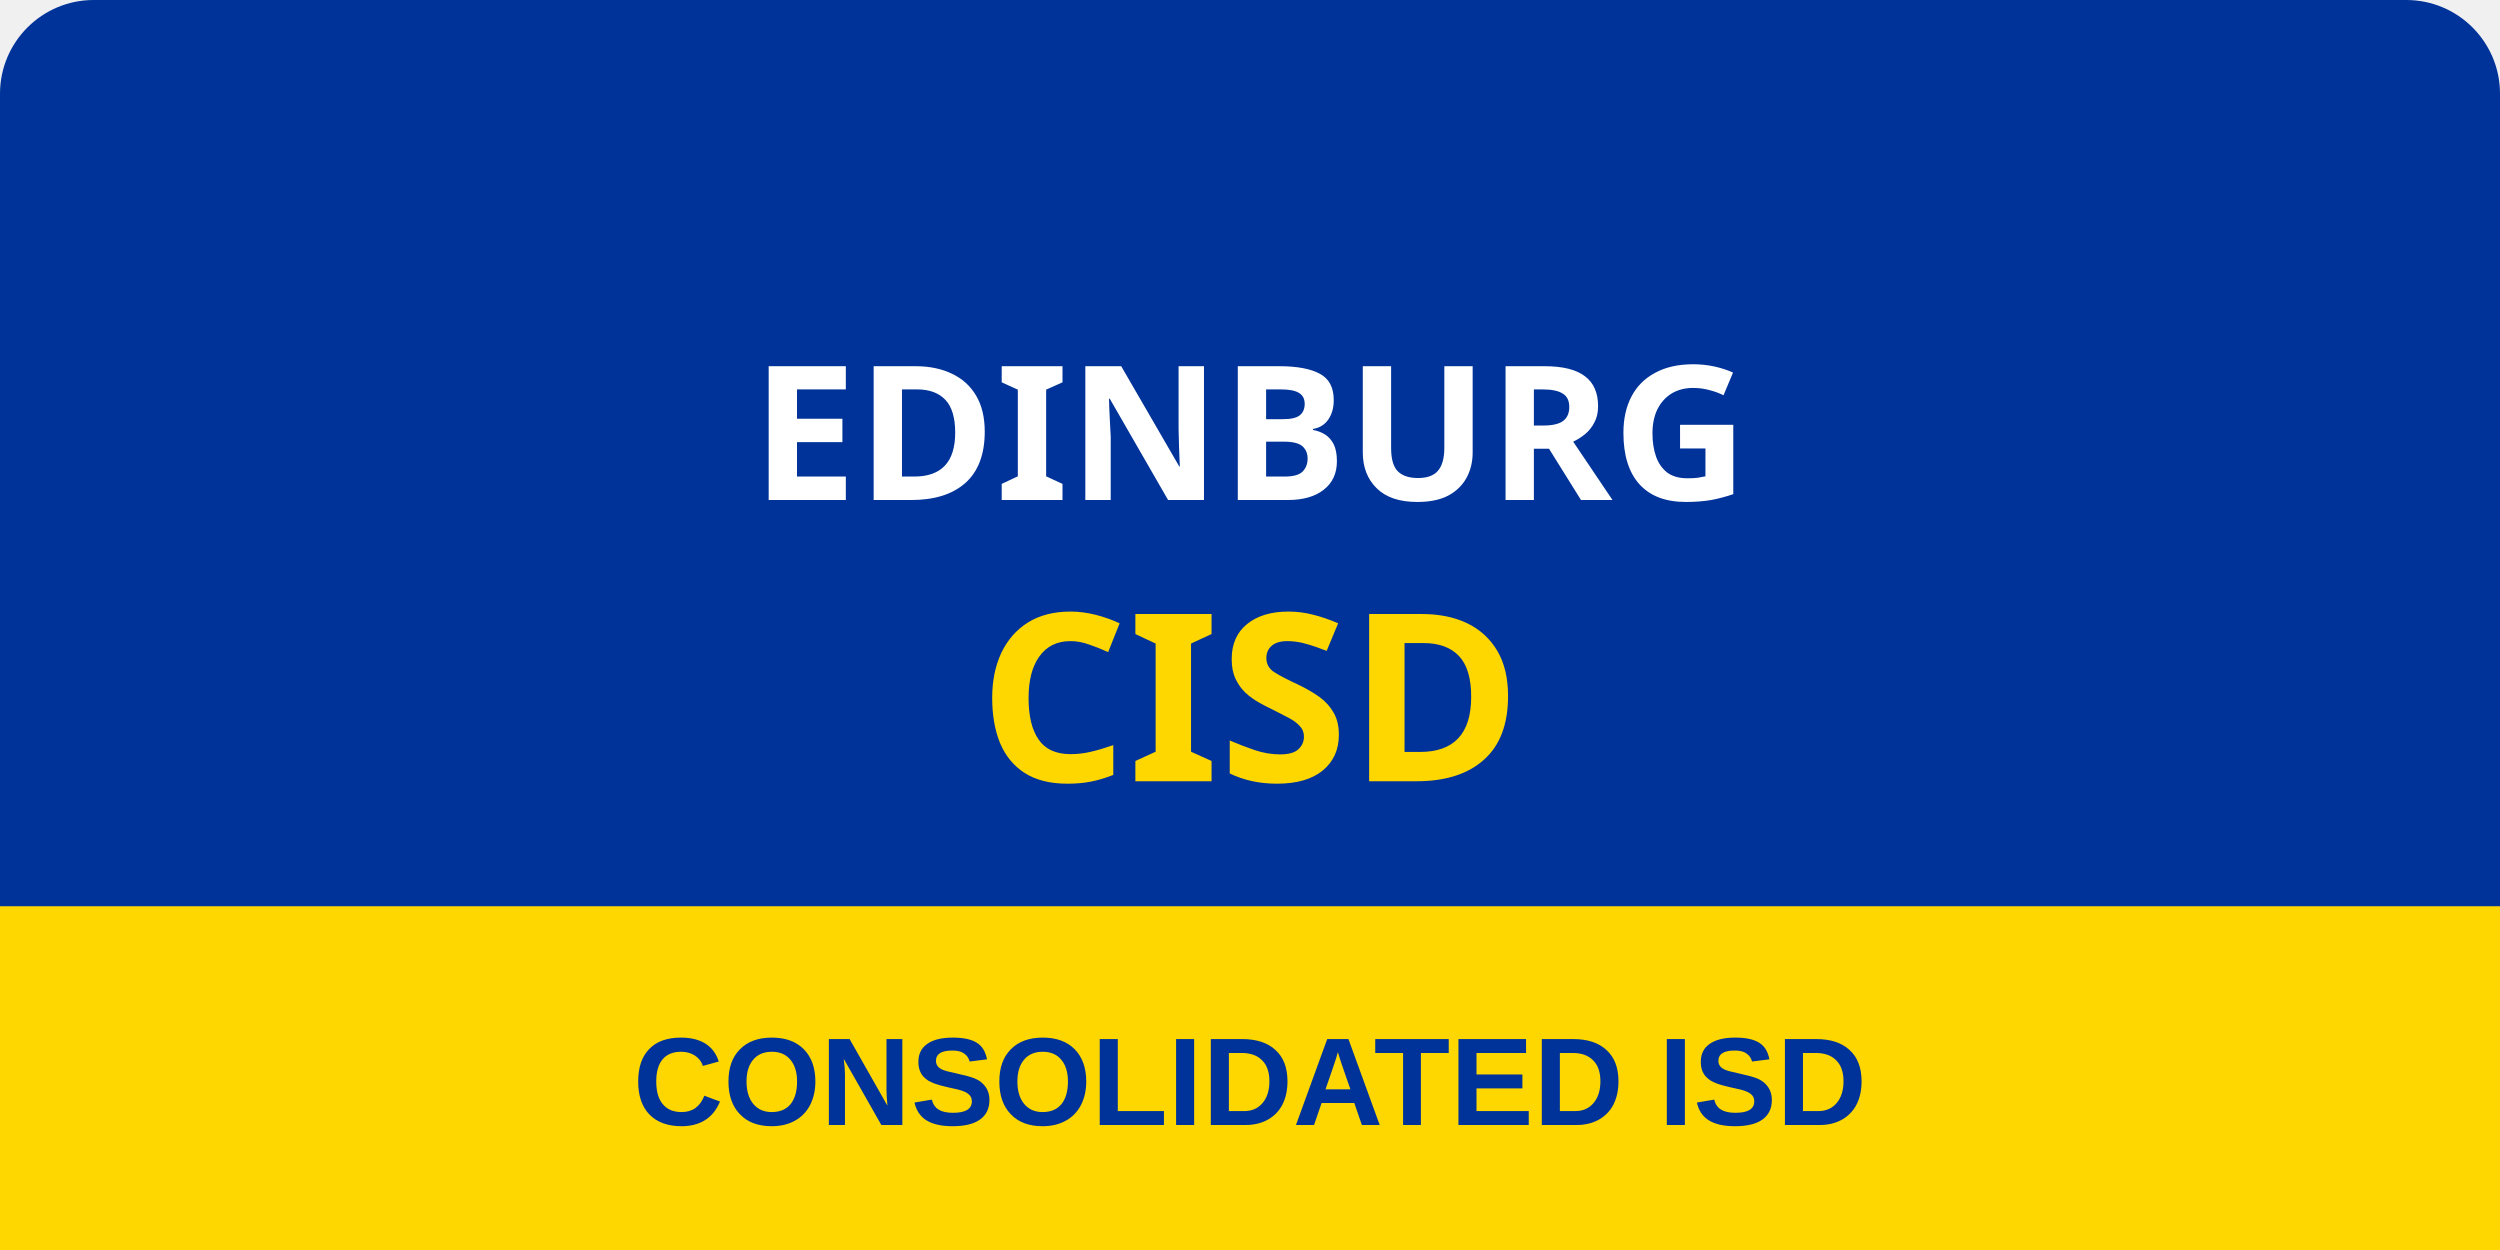
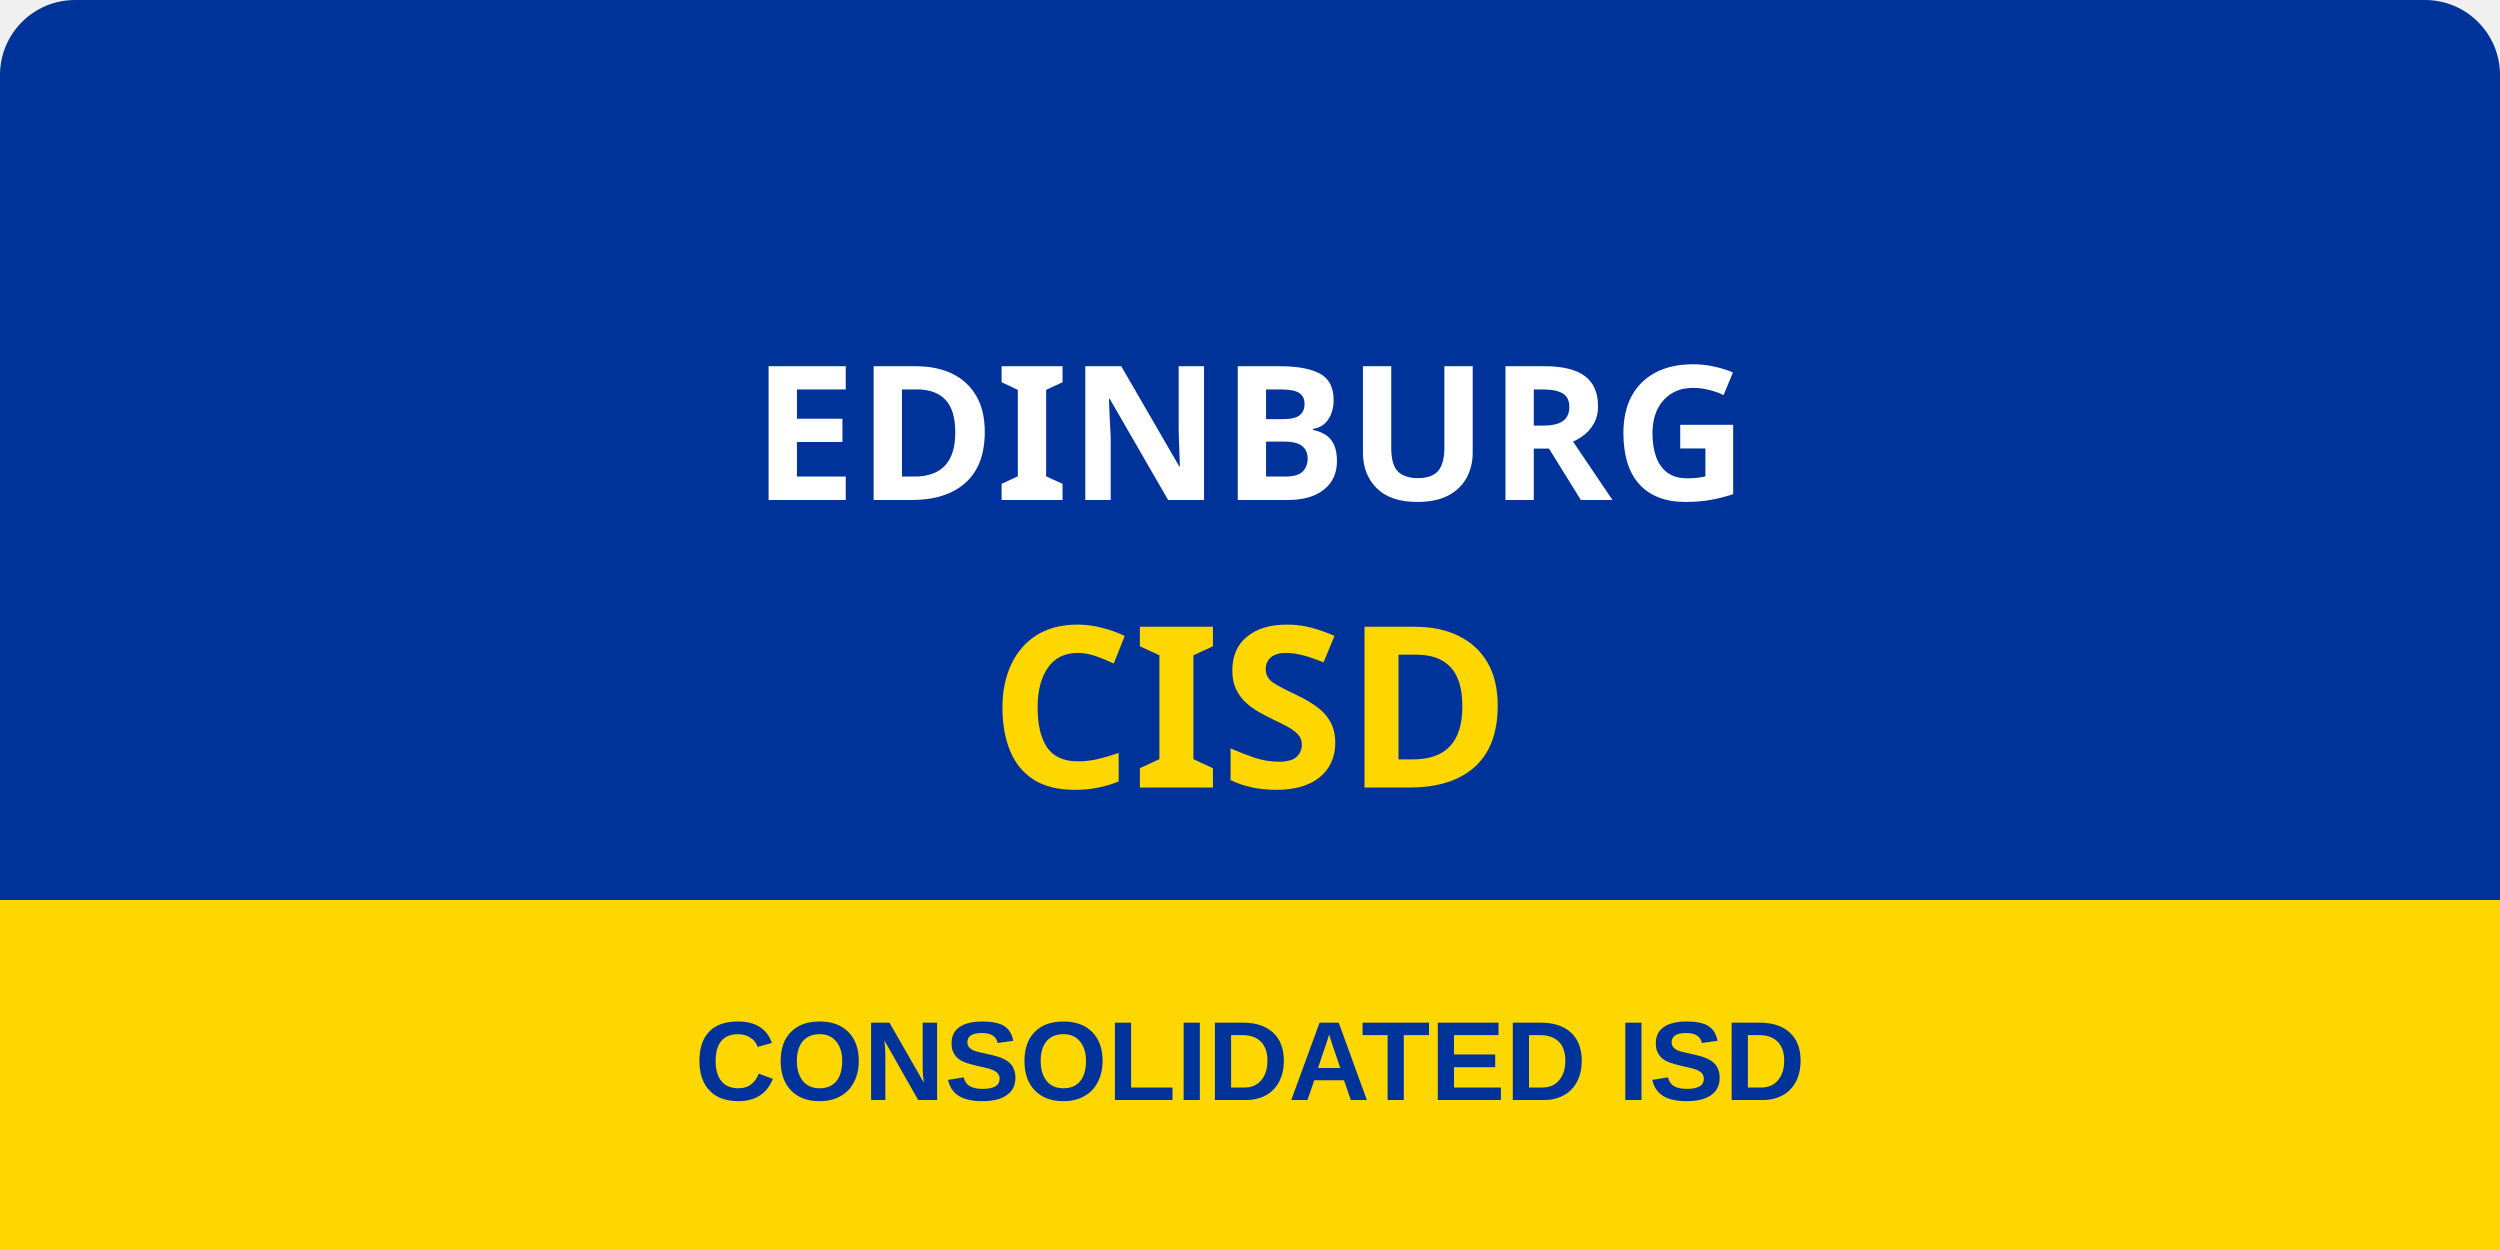
- <svg xmlns="http://www.w3.org/2000/svg" viewBox="0 0 160 80">
-   <rect width="160" height="80" fill="#003399" rx="6" />
-   <rect x="0" y="58" width="160" height="22" fill="#FFD700" rx="0 0 6 6" />
-   <text x="80" y="32" font-family="Arial Black" font-size="12" fill="white" text-anchor="middle" font-weight="900">EDINBURG</text>
-   <text x="80" y="50" font-family="Arial Black" font-size="15" fill="#FFD700" text-anchor="middle" font-weight="900">CISD</text>
-   <text x="80" y="72" font-family="Arial" font-size="8" fill="#003399" text-anchor="middle" font-weight="700">CONSOLIDATED ISD</text>
+ <svg xmlns="http://www.w3.org/2000/svg" viewBox="0 0 200 100">
+   <rect width="200" height="100" fill="#003399" rx="6" />
+   <rect x="0" y="72" width="200" height="28" fill="#FFD700" rx="0 0 6 6" />
+   <text x="100" y="40" font-family="Arial Black,sans-serif" font-size="15" fill="white" text-anchor="middle" font-weight="900">EDINBURG</text>
+   <text x="100" y="63" font-family="Arial Black,sans-serif" font-size="18" fill="#FFD700" text-anchor="middle" font-weight="900">CISD</text>
+   <text x="100" y="88" font-family="Arial,sans-serif" font-size="9" fill="#003399" text-anchor="middle" font-weight="700">CONSOLIDATED ISD</text>
</svg>
